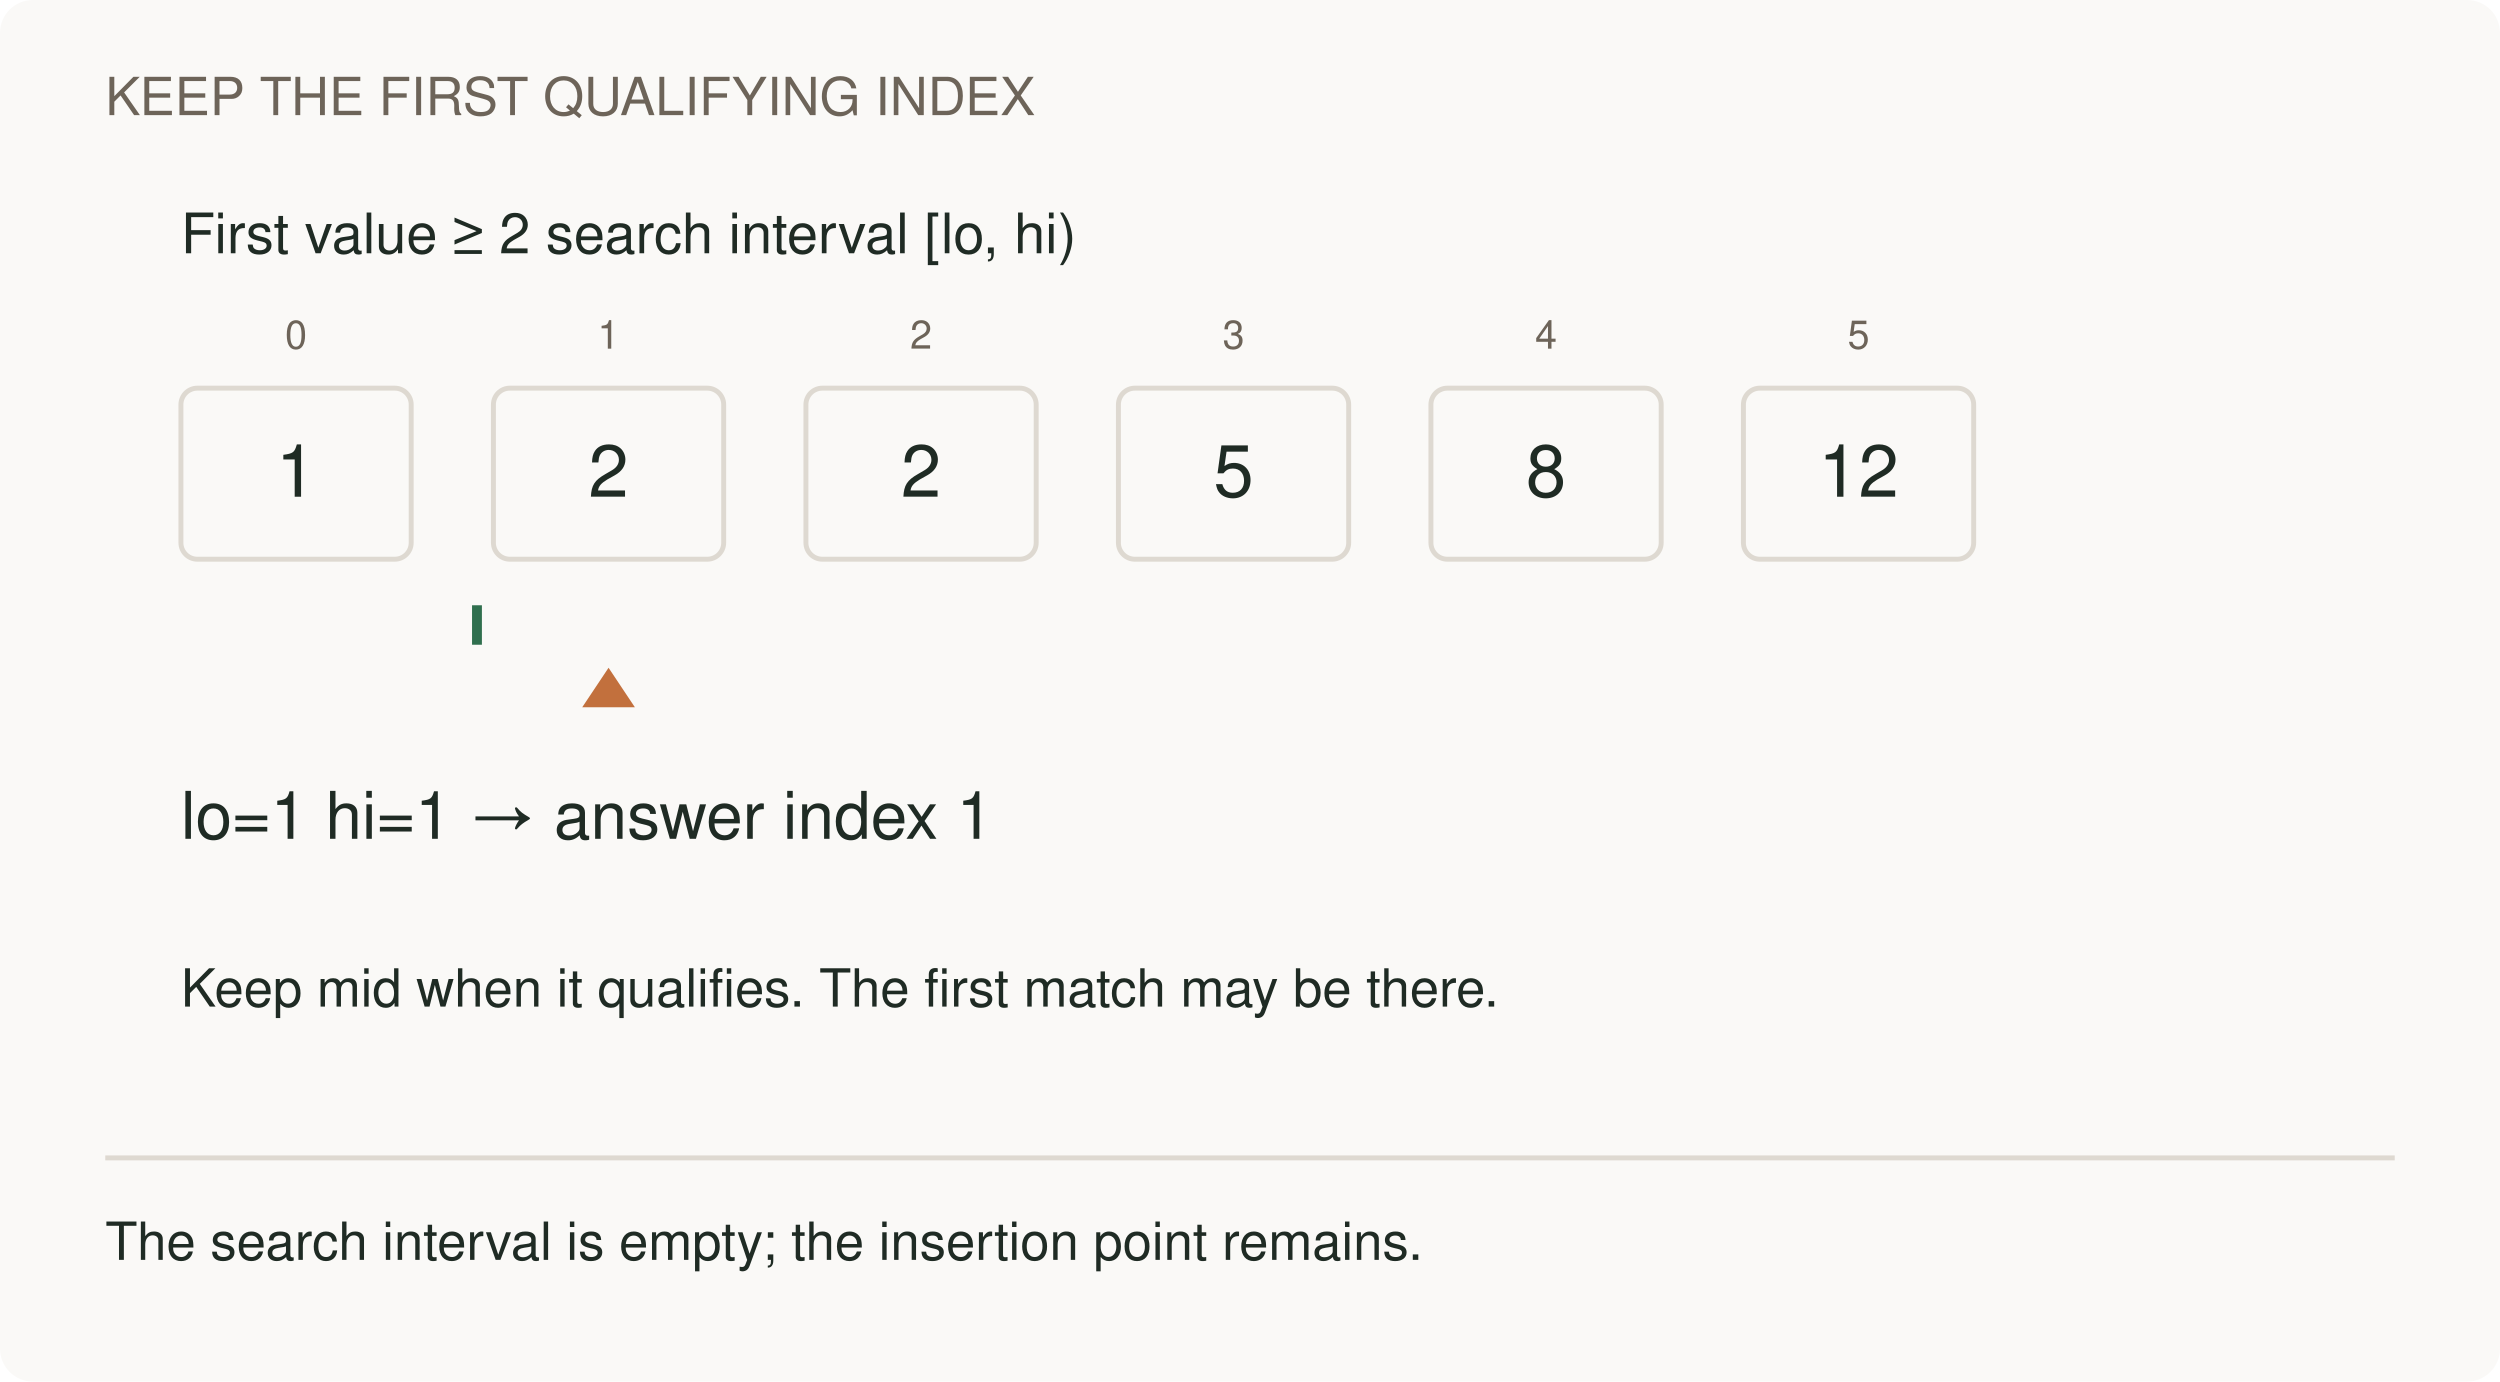
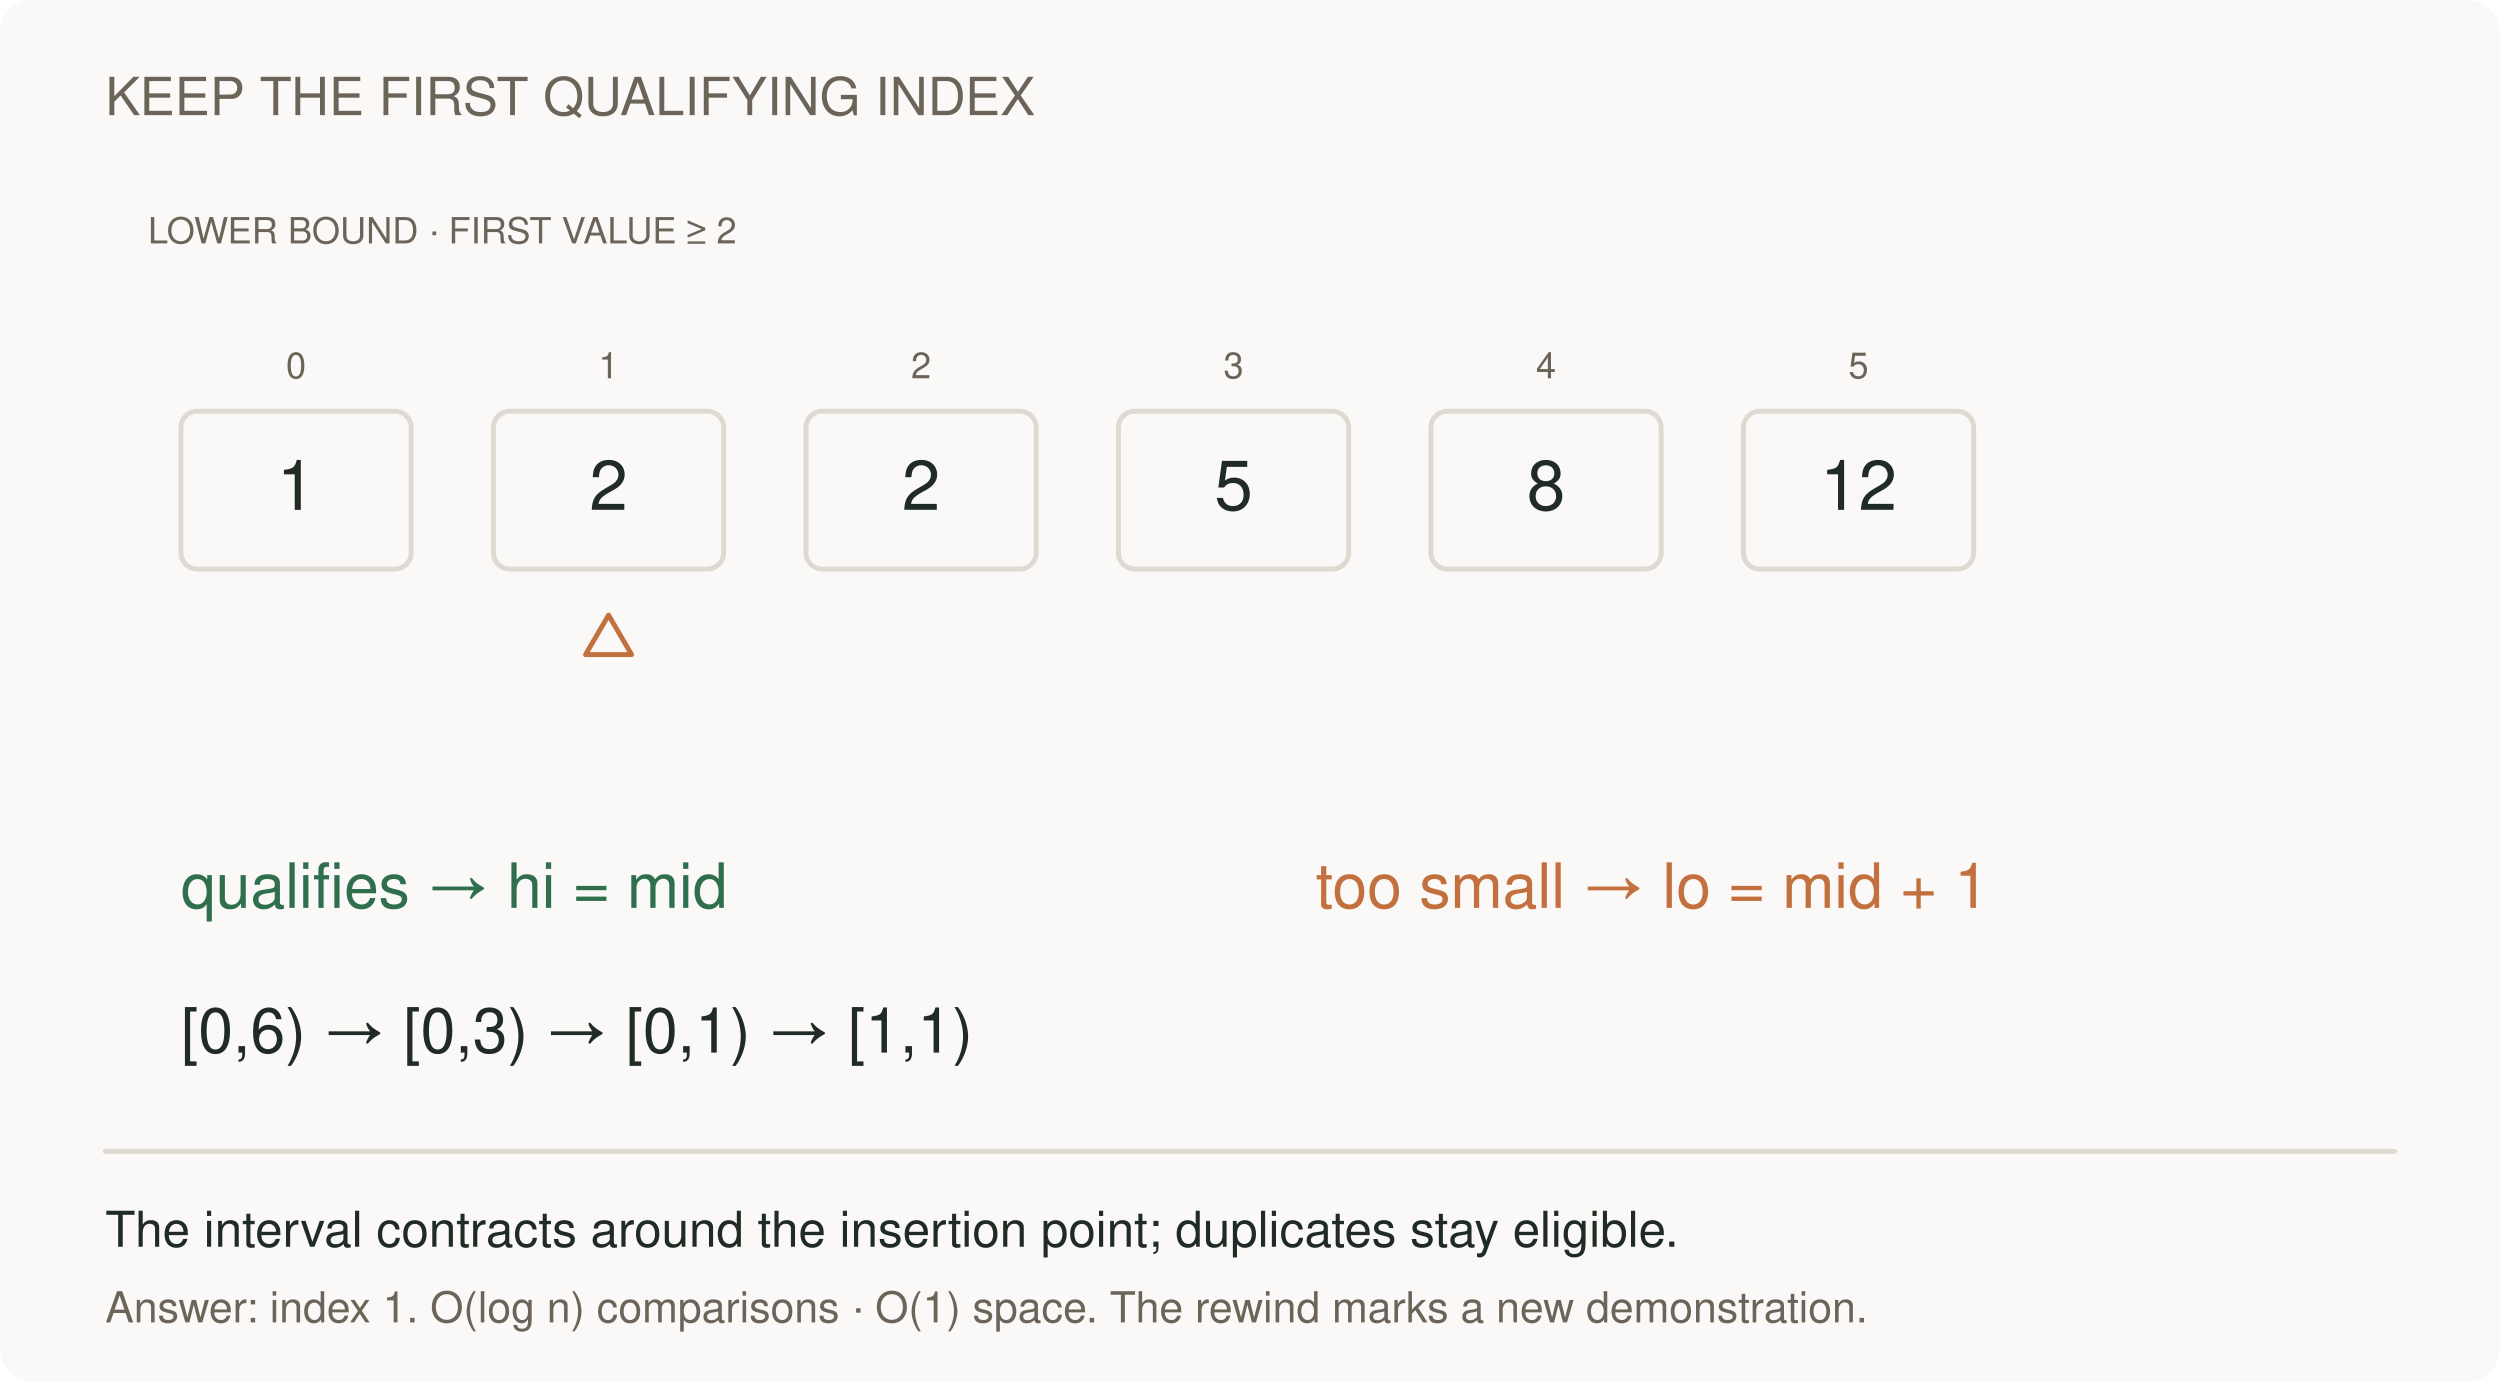
<svg xmlns="http://www.w3.org/2000/svg" viewBox="0 0 760 420" width="760" height="420" role="img" aria-labelledby="title desc">
  <defs>
-     <marker id="arrow" markerWidth="7" markerHeight="7" refX="6" refY="3.5" orient="auto">
+     <marker id="arrow" markerWidth="7" markerHeight="7" refX="6" refY="3.5" orient="auto-start-reverse">
      <path d="M0 0 L7 3.5 L0 7" fill="#6d6459" />
    </marker>
  </defs>
  <style>text{font-family:ui-sans-serif,-apple-system,Segoe UI,Helvetica,Arial,sans-serif}.still{display:none}@media(prefers-reduced-motion:reduce){.moving{display:none}.still{display:inline}}@media print{.moving{display:none}.still{display:inline}}</style>
  <rect width="760" height="420" rx="10" fill="#faf9f7" />
  <text x="32" y="35" font-size="16" fill="#6d6459" text-anchor="start">KEEP THE FIRST QUALIFYING INDEX</text>
-   <text x="90.0" y="106" font-size="12" fill="#6d6459" text-anchor="middle">0</text>
-   <rect x="55" y="118" width="70" height="52" rx="5" fill="#faf9f7" stroke="#ded9d1" stroke-width="1.5" />
-   <text x="90.0" y="151" font-size="22" fill="#1f2b24" text-anchor="middle">1</text>
-   <text x="185.0" y="106" font-size="12" fill="#6d6459" text-anchor="middle">1</text>
-   <rect x="150" y="118" width="70" height="52" rx="5" fill="#faf9f7" stroke="#ded9d1" stroke-width="1.5" />
-   <text x="185.0" y="151" font-size="22" fill="#1f2b24" text-anchor="middle">2</text>
-   <text x="280.0" y="106" font-size="12" fill="#6d6459" text-anchor="middle">2</text>
-   <rect x="245" y="118" width="70" height="52" rx="5" fill="#faf9f7" stroke="#ded9d1" stroke-width="1.5" />
-   <text x="280.0" y="151" font-size="22" fill="#1f2b24" text-anchor="middle">2</text>
-   <text x="375.0" y="106" font-size="12" fill="#6d6459" text-anchor="middle">3</text>
-   <rect x="340" y="118" width="70" height="52" rx="5" fill="#faf9f7" stroke="#ded9d1" stroke-width="1.5" />
-   <text x="375.0" y="151" font-size="22" fill="#1f2b24" text-anchor="middle">5</text>
-   <text x="470.0" y="106" font-size="12" fill="#6d6459" text-anchor="middle">4</text>
-   <rect x="435" y="118" width="70" height="52" rx="5" fill="#faf9f7" stroke="#ded9d1" stroke-width="1.5" />
-   <text x="470.0" y="151" font-size="22" fill="#1f2b24" text-anchor="middle">8</text>
-   <text x="565.0" y="106" font-size="12" fill="#6d6459" text-anchor="middle">5</text>
-   <rect x="530" y="118" width="70" height="52" rx="5" fill="#faf9f7" stroke="#ded9d1" stroke-width="1.5" />
-   <text x="565.0" y="151" font-size="22" fill="#1f2b24" text-anchor="middle">12</text>
-   <text x="55" y="77" font-size="17" fill="#1f2b24" text-anchor="start">First value ≥ 2     search interval [lo, hi)</text>
-   <path d="M95 0 v12 H95 v-12" transform="translate(50 184)" fill="none" stroke="#2f6f4e" stroke-width="3" />
-   <path d="M185 203 l-8 12 h16 Z" fill="#c2703d" opacity="1" />
-   <text x="55" y="255" font-size="20" fill="#1f2b24" text-anchor="start" opacity="0">lo=0  hi=6  mid=3 → value 5</text>
-   <text x="55" y="255" font-size="20" fill="#1f2b24" text-anchor="start" opacity="0">lo=0  hi=3  mid=1 → value 2</text>
-   <text x="55" y="255" font-size="20" fill="#1f2b24" text-anchor="start" opacity="0">lo=0  hi=1  mid=0 → value 1</text>
-   <text x="55" y="255" font-size="20" fill="#1f2b24" text-anchor="start" opacity="1">lo=1  hi=1 → answer index 1</text>
-   <text x="55" y="306" font-size="16" fill="#1f2b24" text-anchor="start">Keep mid when it qualifies. The first match may be there.</text>
-   <line x1="32" y1="352" x2="728" y2="352" stroke="#ded9d1" stroke-width="1.5" />
-   <text x="32" y="383" font-size="16" fill="#1f2b24" text-anchor="start" opacity="0">5 qualifies: set hi to 3.</text>
-   <text x="32" y="383" font-size="16" fill="#1f2b24" text-anchor="start" opacity="0">2 qualifies: set hi to 1.</text>
-   <text x="32" y="383" font-size="16" fill="#1f2b24" text-anchor="start" opacity="0">1 is too small: set lo to 1.</text>
-   <text x="32" y="383" font-size="16" fill="#1f2b24" text-anchor="start" opacity="1">The search interval is empty; the insertion point remains.</text>
+   <text x="45" y="74" font-size="11" fill="#6d6459" text-anchor="start">LOWER BOUND · FIRST VALUE ≥ 2</text>
+   <rect x="55" y="125" width="70" height="48" rx="5" stroke="#ded9d1" stroke-width="1.5" fill="#faf9f7" />
+   <text x="90.0" y="155" font-size="21" fill="#1f2b24" text-anchor="middle">1</text>
+   <text x="90.0" y="115" font-size="11" fill="#6d6459" text-anchor="middle">0</text>
+   <rect x="150" y="125" width="70" height="48" rx="5" stroke="#ded9d1" stroke-width="1.5" fill="#faf9f7" />
+   <text x="185.0" y="155" font-size="21" fill="#1f2b24" text-anchor="middle">2</text>
+   <text x="185.0" y="115" font-size="11" fill="#6d6459" text-anchor="middle">1</text>
+   <rect x="245" y="125" width="70" height="48" rx="5" stroke="#ded9d1" stroke-width="1.5" fill="#faf9f7" />
+   <text x="280.0" y="155" font-size="21" fill="#1f2b24" text-anchor="middle">2</text>
+   <text x="280.0" y="115" font-size="11" fill="#6d6459" text-anchor="middle">2</text>
+   <rect x="340" y="125" width="70" height="48" rx="5" stroke="#ded9d1" stroke-width="1.5" fill="#faf9f7" />
+   <text x="375.0" y="155" font-size="21" fill="#1f2b24" text-anchor="middle">5</text>
+   <text x="375.0" y="115" font-size="11" fill="#6d6459" text-anchor="middle">3</text>
+   <rect x="435" y="125" width="70" height="48" rx="5" stroke="#ded9d1" stroke-width="1.5" fill="#faf9f7" />
+   <text x="470.0" y="155" font-size="21" fill="#1f2b24" text-anchor="middle">8</text>
+   <text x="470.0" y="115" font-size="11" fill="#6d6459" text-anchor="middle">4</text>
+   <rect x="530" y="125" width="70" height="48" rx="5" stroke="#ded9d1" stroke-width="1.5" fill="#faf9f7" />
+   <text x="565.0" y="155" font-size="21" fill="#1f2b24" text-anchor="middle">12</text>
+   <text x="565.0" y="115" font-size="11" fill="#6d6459" text-anchor="middle">5</text>
+   <rect x="145" y="118" width="0" height="63" rx="5" stroke="#2f6f4e" stroke-width="1.5" fill="none" />
+   <g>
+     <path d="M185 187 l-7 12 h14 Z" stroke="#c2703d" stroke-width="1.5" fill="none" stroke-linecap="round" stroke-linejoin="round" />
+   </g>
+   <text x="55" y="276" font-size="19" fill="#2f6f4e" text-anchor="start">qualifies → hi = mid</text>
+   <text x="400" y="276" font-size="19" fill="#c2703d" text-anchor="start">too small → lo = mid + 1</text>
+   <text x="55" y="320" font-size="19" fill="#1f2b24" text-anchor="start">[0,6) → [0,3) → [0,1) → [1,1)</text>
+   <path d="M32 350 H728" stroke="#ded9d1" stroke-width="1.5" fill="none" stroke-linecap="round" stroke-linejoin="round" />
+   <text x="32" y="379" font-size="15" fill="#1f2b24" text-anchor="start">The interval contracts around the insertion point; duplicates stay eligible.</text>
+   <text x="32" y="402" font-size="13" fill="#6d6459" text-anchor="start">Answer: index 1. O(log n) comparisons · O(1) space. The rewind marks a new demonstration.</text>
</svg>
